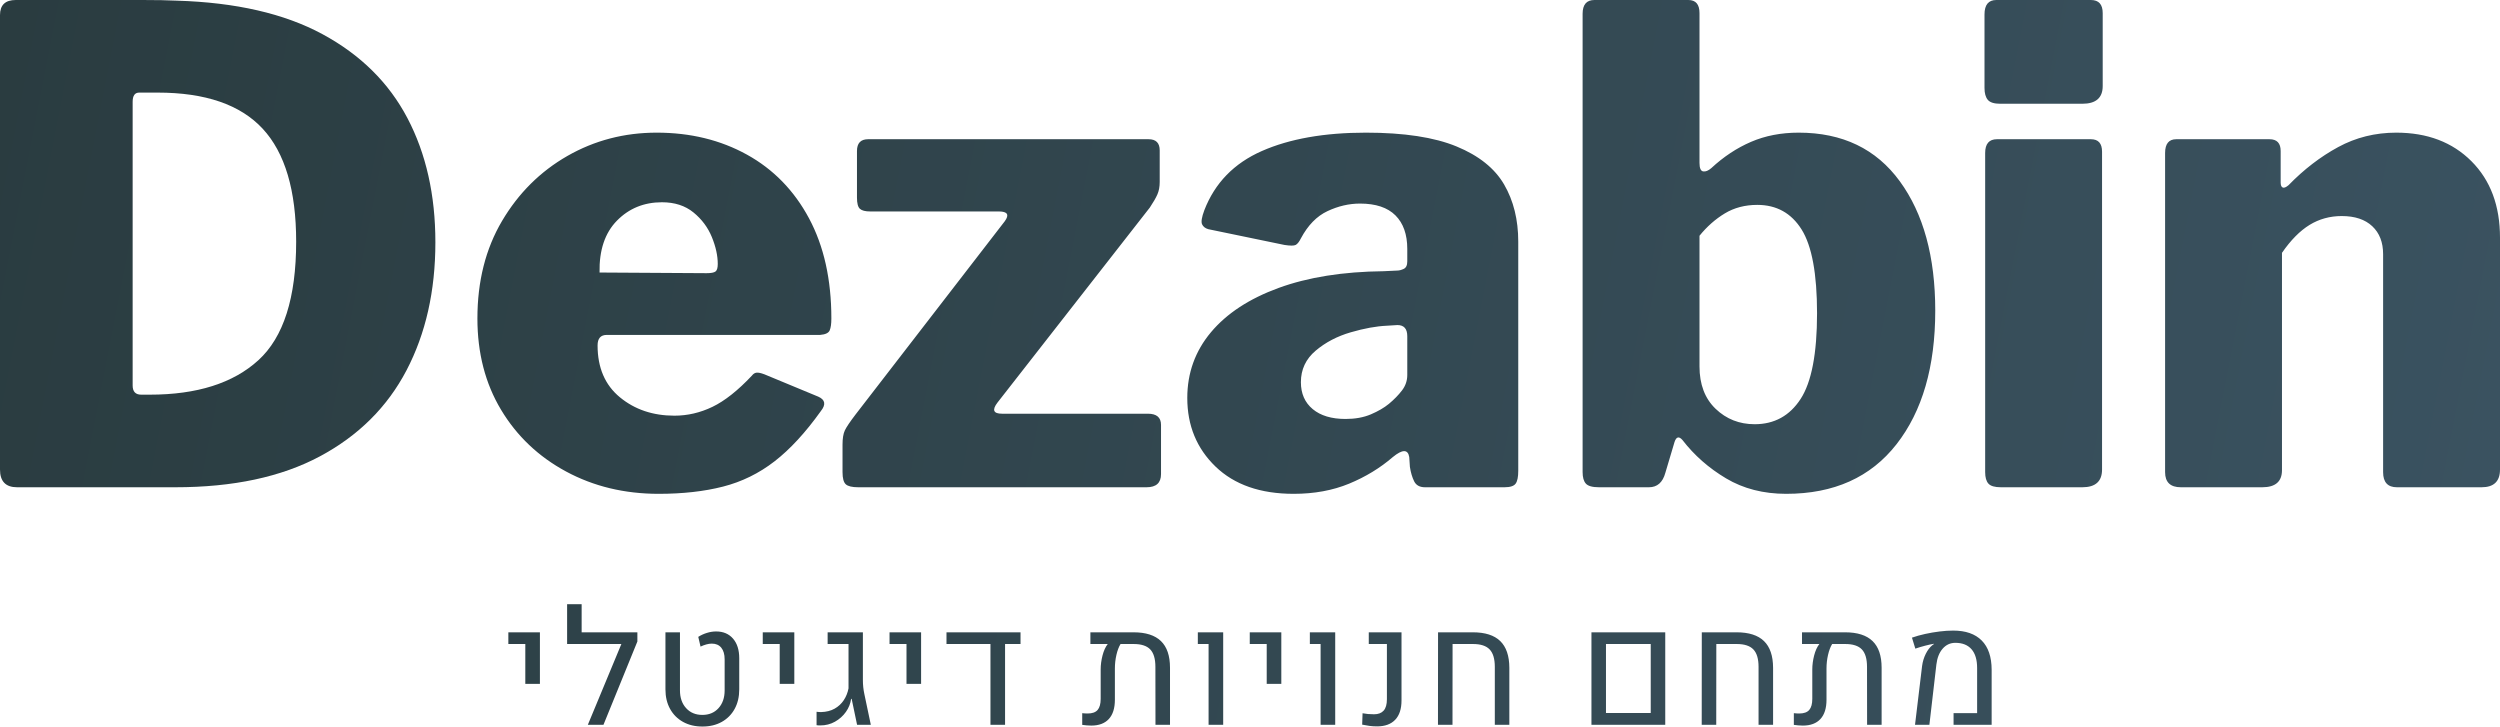
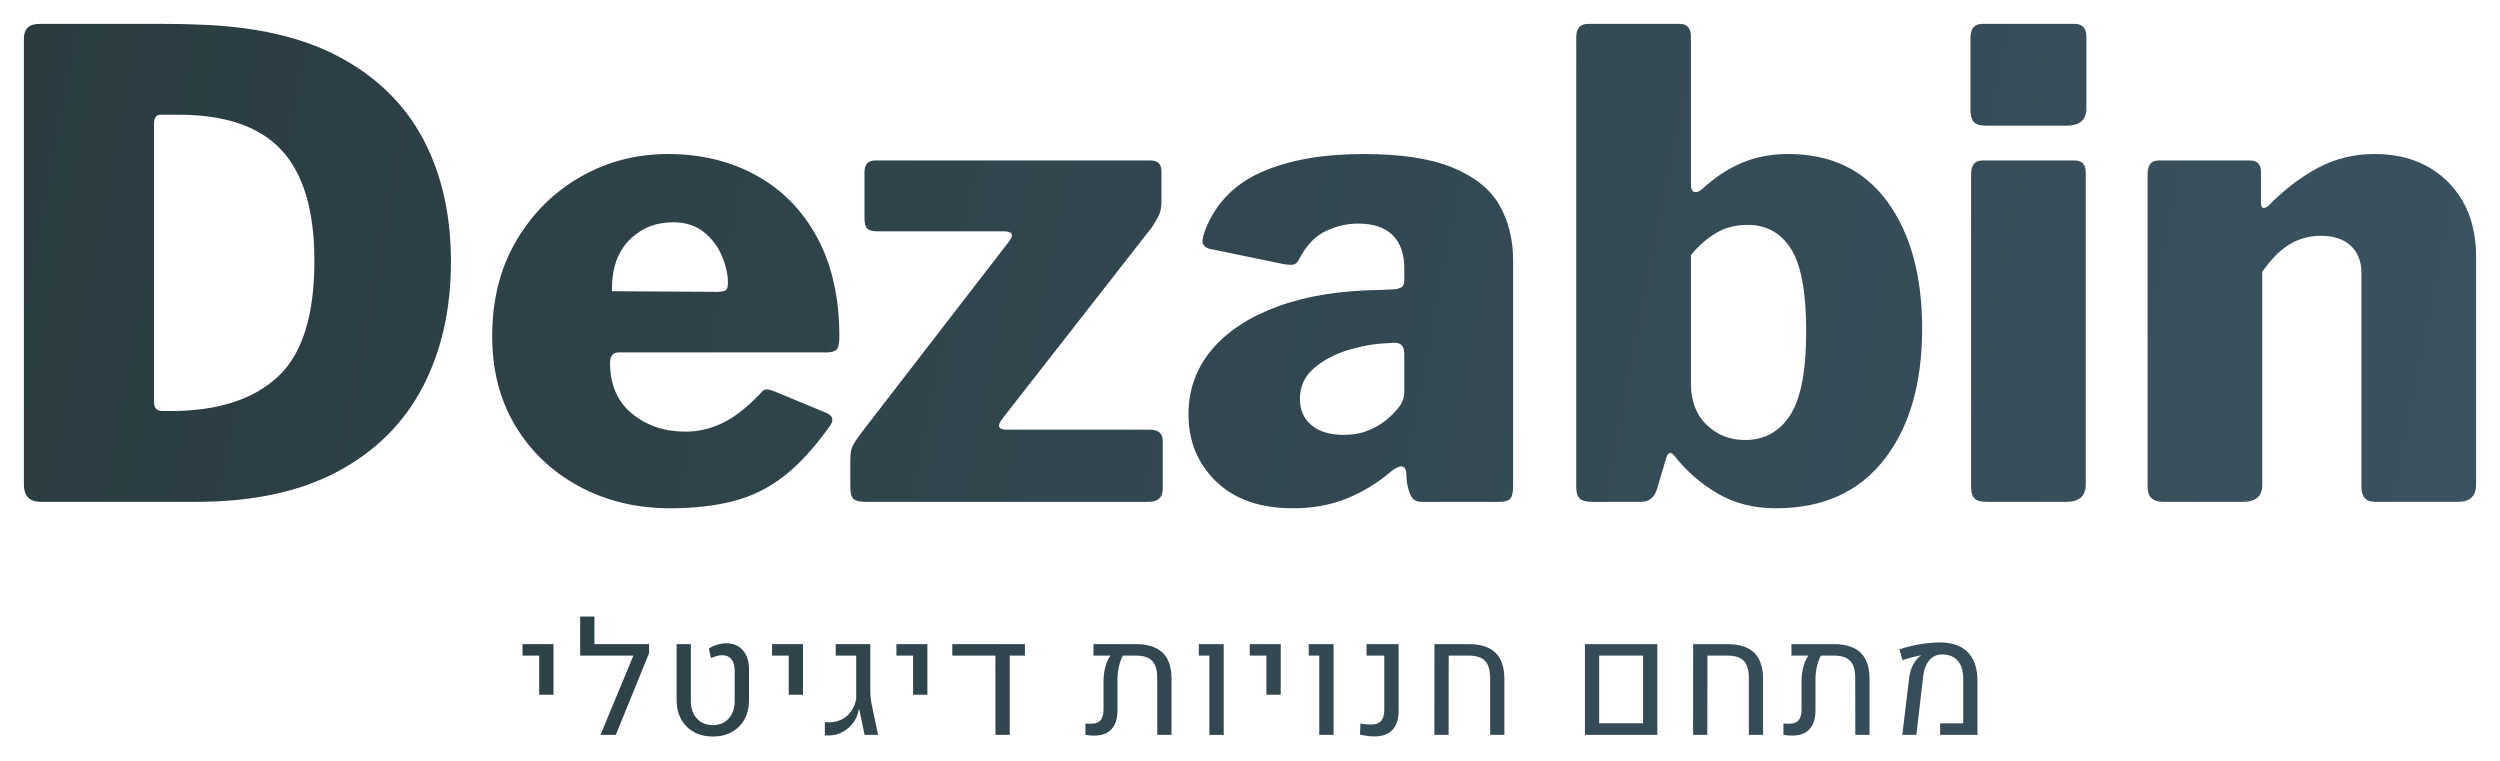
- <svg xmlns="http://www.w3.org/2000/svg" viewBox="0 0 3807 1106.36">
+ <svg xmlns="http://www.w3.org/2000/svg" viewBox="-37.1 -37.1 3881.2 1180.56">
  <defs>
    <linearGradient id="g" gradientUnits="userSpaceOnUse" x1="0" y1="0" x2="3807" y2="742">
      <stop offset="0" stop-color="#2a3c40" />
      <stop offset="1" stop-color="#3a5260" />
    </linearGradient>
  </defs>
  <g fill="url(#g)">
    <path d="M267 742L26 742Q0 742 0 715L0 715L0 23Q0 0 24 0L24 0Q48 0 81 0Q114 0 149.5 0Q185 0 217 0Q249 0 269 1L269 1Q404 5 491 52Q578 99 620.5 180Q663 261 663 369L663 369Q663 480 619 564Q575 648 487 695Q399 742 267 742L267 742M215 601L215 601L228 601Q336 601 393.5 548.5Q451 496 451 368L451 368Q451 251 400 196Q349 141 240 141L240 141L212 141Q202 141 202 155L202 155L202 587Q202 601 215 601" />
    <path d="M910 526L910 526Q910 577 944 605Q978 633 1027 633L1027 633Q1057 633 1085 619.5Q1113 606 1145 572L1145 572Q1148 568 1152 567.5Q1156 567 1164 570L1164 570L1246 604Q1262 611 1250 626L1250 626Q1215 675 1179.5 702.5Q1144 730 1101 741Q1058 752 1003 752L1003 752Q925 752 862 718Q799 684 763 624Q727 564 727 485L727 485Q727 400 764.5 336.5Q802 273 864 237.5Q926 202 1000 202L1000 202Q1077 202 1137.5 235.5Q1198 269 1232 332.5Q1266 396 1266 485L1266 485Q1266 497 1263.5 503Q1261 509 1249 510L1249 510L924 510Q910 510 910 526M913 415L1076 416Q1086 416 1089.5 413.5Q1093 411 1093 402L1093 402Q1093 383 1084 361Q1075 339 1056 323.5Q1037 308 1008 308L1008 308Q967 308 939.5 336Q912 364 913 415L913 415M1746 742L1307 742Q1293 742 1288 737.5Q1283 733 1283 719L1283 719L1283 677Q1283 663 1286.5 655.5Q1290 648 1303 631L1303 631L1530 337Q1541 322 1521 322L1521 322L1325 322Q1314 322 1309.5 318Q1305 314 1305 301L1305 301L1305 230Q1305 212 1322 212L1322 212L1749 212Q1766 212 1766 229L1766 229L1766 277Q1766 288 1762.5 296Q1759 304 1751 316L1751 316L1519 613Q1506 630 1526 630L1526 630L1748 630Q1768 630 1768 647L1768 647L1768 722Q1768 742 1746 742L1746 742M2121 696L2121 696Q2092 721 2054.5 736.5Q2017 752 1970 752L1970 752Q1894 752 1851 710.5Q1808 669 1808 606L1808 606Q1808 549 1844 506Q1880 463 1947 438.5Q2014 414 2107 413L2107 413L2128 412Q2132 412 2137.5 409.5Q2143 407 2143 398L2143 398L2143 379Q2143 346 2125 328Q2107 310 2071 310L2071 310Q2046 310 2021.5 321.5Q1997 333 1981 363L1981 363Q1977 371 1973 373Q1969 375 1956 373L1956 373L1840 349Q1833 347 1830.5 341.5Q1828 336 1834 320L1834 320Q1858 258 1921.5 230Q1985 202 2080 202L2080 202Q2167 202 2218 223Q2269 244 2290.5 281Q2312 318 2312 368L2312 368L2312 717Q2312 731 2308 736.5Q2304 742 2291 742L2291 742L2170 742Q2158 742 2153.5 733Q2149 724 2147 711L2147 711L2146 696Q2143 678 2121 696M2143 571L2143 512Q2143 495 2128 495L2128 495L2112 496Q2088 497 2057 506Q2026 515 2003.5 534Q1981 553 1981 582L1981 582Q1981 608 1999 623Q2017 638 2049 638L2049 638Q2071 638 2087.5 631Q2104 624 2115 615L2115 615Q2127 605 2135 594.5Q2143 584 2143 571L2143 571M2511 742L2435 742Q2420 742 2415 736.5Q2410 731 2410 719L2410 719L2410 21Q2410 0 2428 0L2428 0L2571 0Q2588 0 2588 20L2588 20L2588 248Q2588 260 2593.5 261Q2599 262 2606 256L2606 256Q2634 230 2666.5 216Q2699 202 2739 202L2739 202Q2839 202 2893 276Q2947 350 2947 473L2947 473Q2947 601 2888 676.5Q2829 752 2720 752L2720 752Q2668 752 2628.5 728.5Q2589 705 2562 670L2562 670Q2554 661 2550 673L2550 673L2536 720Q2530 742 2511 742L2511 742M2588 359L2588 558Q2588 599 2612.5 622.5Q2637 646 2672 646L2672 646Q2717 646 2742 607.5Q2767 569 2767 477L2767 477Q2767 387 2743.5 349.5Q2720 312 2676 312L2676 312Q2648 312 2626.5 325Q2605 338 2588 359L2588 359M3202 20L3202 131Q3202 158 3171 158L3171 158L3046 158Q3032 158 3027 152Q3022 146 3022 134L3022 134L3022 22Q3022 0 3040 0L3040 0L3184 0Q3202 0 3202 20L3202 20M3201 231L3201 715Q3201 742 3171 742L3171 742L3047 742Q3033 742 3028 736.5Q3023 731 3023 719L3023 719L3023 233Q3023 212 3041 212L3041 212L3184 212Q3201 212 3201 231L3201 231M3445 742L3321 742Q3297 742 3297 719L3297 719L3297 233Q3297 212 3314 212L3314 212L3456 212Q3473 212 3473 230L3473 230L3473 278Q3473 284 3476 285.5Q3479 287 3485 282L3485 282Q3520 246 3560.5 224Q3601 202 3649 202L3649 202Q3720 202 3763.5 245.5Q3807 289 3807 362L3807 362L3807 715Q3807 742 3779 742L3779 742L3650 742Q3629 742 3629 719L3629 719L3629 387Q3629 360 3612.5 344.5Q3596 329 3566 329L3566 329Q3539 329 3517 342.5Q3495 356 3475 385L3475 385L3475 716Q3475 742 3445 742L3445 742" />
    <path d="M822.18 1041.43L799.94 1041.43L799.94 980.7L774.12 980.7L774.12 962.88L822.18 962.88L822.18 1041.43M962.24 980.7L863.6 980.7L863.6 920.08L885.72 920.08L885.72 962.88L962.24 962.88L962.24 980.7M970.6 962.88L970.6 976.87L918.95 1103.72L895.16 1103.72L953.63 962.88L970.6 962.88M1069.65 1106.36L1069.65 1106.36Q1052.79 1106.36 1040.12 1099.3Q1027.44 1092.25 1020.39 1079.51Q1013.34 1066.78 1013.34 1049.8L1013.34 1049.8L1013.34 962.88L1035.45 962.88L1035.45 1051.36Q1035.45 1068.1 1044.84 1078.38Q1054.23 1088.66 1069.53 1088.66L1069.53 1088.66Q1084.83 1088.66 1094.16 1078.38Q1103.48 1068.1 1103.48 1051.36L1103.48 1051.36L1103.48 1004.13Q1103.48 992.65 1098.4 986.38Q1093.32 980.1 1084 980.1L1084 980.1Q1079.93 980.1 1075.51 981.35Q1071.08 982.61 1066.78 984.64L1066.78 984.64L1063.31 969.82Q1069.29 965.99 1076.46 963.78Q1083.64 961.57 1090.45 961.57L1090.45 961.57Q1106.83 961.57 1116.28 972.51Q1125.72 983.45 1125.72 1002.34L1125.72 1002.34L1125.72 1049.8Q1125.72 1066.78 1118.73 1079.51Q1111.73 1092.25 1099.12 1099.3Q1086.51 1106.36 1069.65 1106.36M1209.58 1041.43L1187.34 1041.43L1187.34 980.7L1161.52 980.7L1161.52 962.88L1209.58 962.88L1209.58 1041.43M1249.09 1104.68L1249.09 1104.68Q1247.77 1104.68 1246.28 1104.62Q1244.78 1104.56 1243.47 1104.32L1243.47 1104.32L1243.47 1083.88Q1245.26 1084.12 1247.05 1084.24Q1248.85 1084.36 1250.4 1084.36L1250.4 1084.36Q1262.36 1084 1270.96 1079.16Q1279.57 1074.31 1284.89 1066.24Q1290.21 1058.17 1292.13 1048.25L1292.13 1048.25L1292.13 980.7L1260.32 980.7L1260.32 962.88L1314.01 962.88L1314.01 1035.58Q1314.01 1046.69 1316.28 1057.1L1316.28 1057.1L1326.08 1103.72L1305.16 1103.72L1296.91 1064.27L1296.07 1064.27Q1294.64 1074.91 1288.12 1084.12Q1281.61 1093.32 1271.5 1099Q1261.4 1104.68 1249.09 1104.68M1402.65 1041.43L1380.41 1041.43L1380.41 980.7L1354.59 980.7L1354.59 962.88L1402.65 962.88L1402.65 1041.43M1441.31 980.7L1441.31 962.88L1554.06 962.88L1554.06 980.7L1530.51 980.7L1530.51 1103.72L1508.27 1103.72L1508.27 980.7L1441.31 980.7M1660.45 962.88L1726.08 962.88Q1754.06 962.88 1767.87 976.21Q1781.68 989.54 1781.68 1016.8L1781.68 1016.8L1781.68 1103.72L1759.56 1103.72L1759.44 1015.49Q1759.44 997.2 1751.61 988.95Q1743.78 980.7 1726.32 980.7L1726.32 980.7L1706.36 980.7Q1702.41 987.15 1700.08 997.26Q1697.75 1007.36 1697.75 1018L1697.75 1018L1697.75 1065.47Q1697.75 1084.95 1688.48 1094.94Q1679.22 1104.92 1661.76 1104.92L1661.76 1104.92Q1658.17 1104.92 1654.89 1104.62Q1651.6 1104.32 1648.01 1103.84L1648.01 1103.84L1648.01 1086.03Q1650.16 1086.27 1652.26 1086.39Q1654.35 1086.51 1656.26 1086.51L1656.26 1086.51Q1666.78 1086.51 1671.44 1081.13Q1676.11 1075.75 1676.11 1064.15L1676.11 1064.15L1676.11 1019.67Q1676.11 1009.03 1678.92 998.15Q1681.73 987.27 1686.87 980.7L1686.87 980.7L1660.45 980.7L1660.45 962.88M1862.67 1103.72L1840.43 1103.72L1840.43 980.7L1824.05 980.7L1824.05 962.88L1862.67 962.88L1862.67 1103.72M1951.19 1041.43L1928.95 1041.43L1928.95 980.7L1903.13 980.7L1903.13 962.88L1951.19 962.88L1951.19 1041.43M2033.26 1103.72L2011.02 1103.72L2011.02 980.7L1994.64 980.7L1994.64 962.88L2033.26 962.88L2033.26 1103.72M2097.15 1106.12L2097.15 1106.12Q2090.94 1106.12 2085.44 1105.4Q2079.94 1104.68 2074.32 1103.49L2074.32 1103.49L2074.91 1086.15Q2082.69 1087.7 2092.37 1087.7L2092.37 1087.7Q2102.05 1087.7 2107.02 1082.14Q2111.98 1076.58 2111.98 1064.75L2111.98 1064.75L2111.98 980.7L2084.36 980.7L2084.36 962.88L2134.22 962.88L2134.22 1066.54Q2134.22 1086.03 2124.59 1096.07Q2114.97 1106.12 2097.15 1106.12M2211.86 1103.72L2189.74 1103.72L2189.86 962.88L2242.82 962.88Q2270.8 962.88 2284.55 976.21Q2298.3 989.54 2298.42 1016.8L2298.42 1016.8L2298.42 1103.72L2276.3 1103.72L2276.3 1015.49Q2276.3 997.2 2268.41 988.95Q2260.52 980.7 2243.06 980.7L2243.06 980.7L2211.98 980.7L2211.86 1103.72M2535.84 1103.72L2423.46 1103.72L2423.46 962.88L2535.84 962.88L2535.84 1103.72M2445.58 980.7L2445.58 1085.79L2513.73 1085.79L2513.73 980.7L2445.58 980.7M2613.49 1103.72L2591.37 1103.72L2591.49 962.88L2644.45 962.88Q2672.43 962.88 2686.18 976.21Q2699.93 989.54 2700.05 1016.8L2700.05 1016.8L2700.05 1103.72L2677.93 1103.72L2677.93 1015.49Q2677.93 997.2 2670.04 988.95Q2662.15 980.7 2644.69 980.7L2644.69 980.7L2613.61 980.7L2613.49 1103.72M2744.09 962.88L2809.73 962.88Q2837.71 962.88 2851.52 976.21Q2865.33 989.54 2865.33 1016.8L2865.33 1016.8L2865.33 1103.72L2843.21 1103.72L2843.09 1015.49Q2843.09 997.2 2835.26 988.95Q2827.43 980.7 2809.97 980.7L2809.97 980.7L2790.01 980.7Q2786.06 987.15 2783.73 997.26Q2781.4 1007.36 2781.4 1018L2781.4 1018L2781.4 1065.47Q2781.4 1084.95 2772.13 1094.94Q2762.87 1104.92 2745.41 1104.92L2745.41 1104.92Q2741.82 1104.92 2738.53 1104.62Q2735.25 1104.32 2731.66 1103.84L2731.66 1103.84L2731.66 1086.03Q2733.81 1086.27 2735.9 1086.39Q2738 1086.51 2739.91 1086.51L2739.91 1086.51Q2750.43 1086.51 2755.09 1081.13Q2759.76 1075.75 2759.76 1064.15L2759.76 1064.15L2759.76 1019.67Q2759.76 1009.03 2762.57 998.15Q2765.38 987.27 2770.52 980.7L2770.52 980.7L2744.09 980.7L2744.09 962.88M2938.07 1103.72L2916.19 1103.72L2926.95 1014.17Q2928.27 1004.25 2932.57 995.64Q2936.87 987.03 2942.73 982.37L2942.73 982.37Q2943.33 981.89 2943.99 981.47Q2944.65 981.06 2945.12 980.7L2945.12 980.7L2944.88 980.34Q2939.62 981.18 2931.55 983.27Q2923.48 985.36 2916.67 987.75L2916.67 987.75L2911.53 971.01Q2920.73 967.78 2931.55 965.39Q2942.37 963 2953.49 961.63Q2964.61 960.25 2974.3 960.25L2974.3 960.25Q3002.75 960.25 3017.76 975.38Q3032.76 990.5 3032.88 1019.79L3032.88 1019.79L3032.88 1103.72L2974.89 1103.72L2974.89 1085.91L3010.76 1085.91L3010.76 1017.28Q3010.76 998.39 3002.21 988.65Q2993.67 978.9 2977.64 978.9L2977.64 978.9Q2966.05 978.9 2958.28 987.81Q2950.5 996.72 2948.71 1012.02L2948.71 1012.02L2938.07 1103.72" />
  </g>
</svg>
